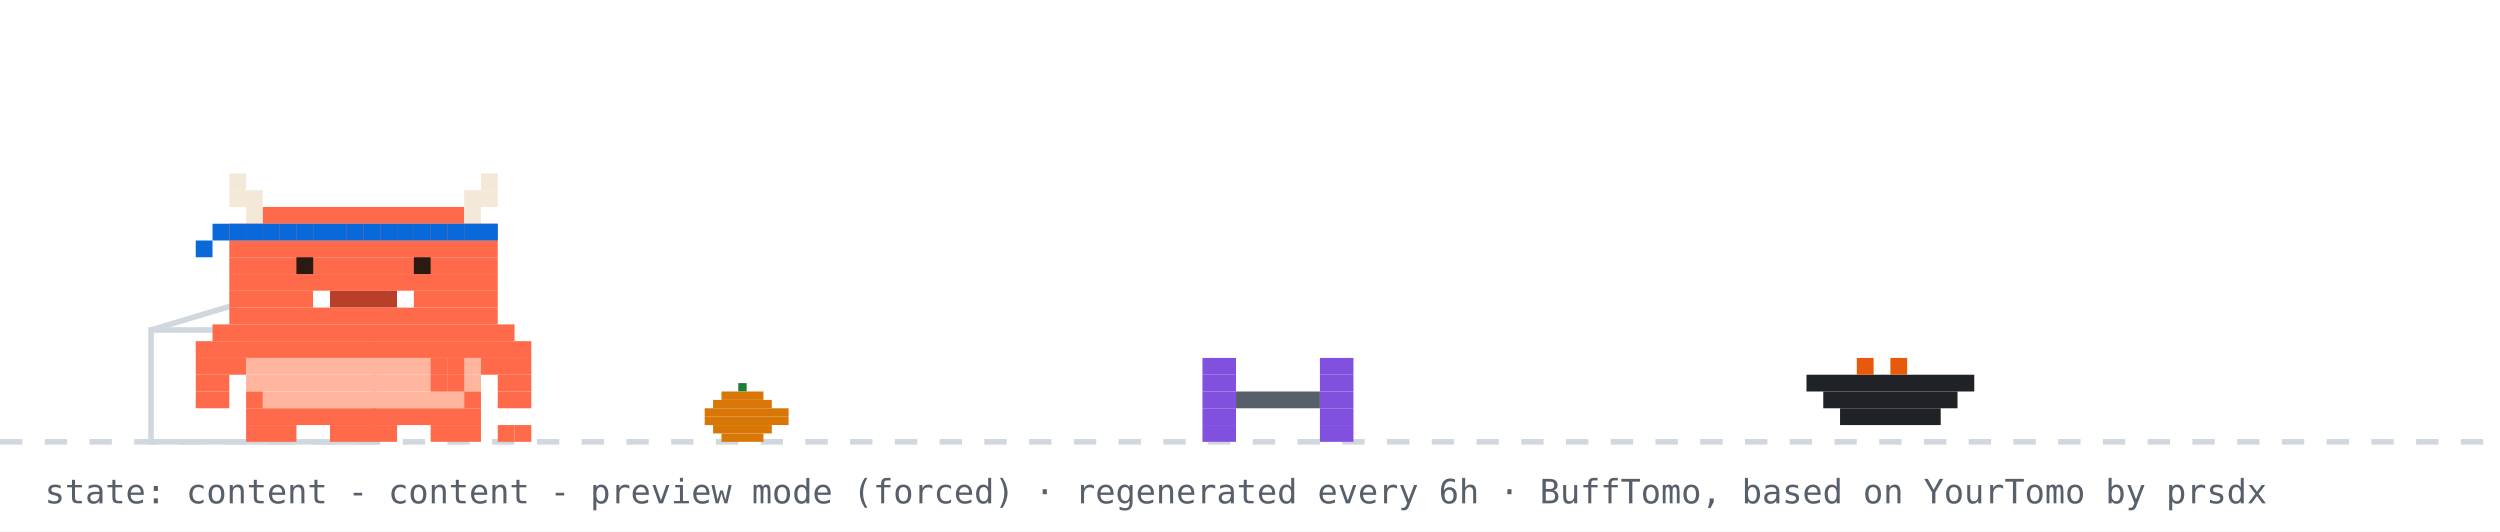
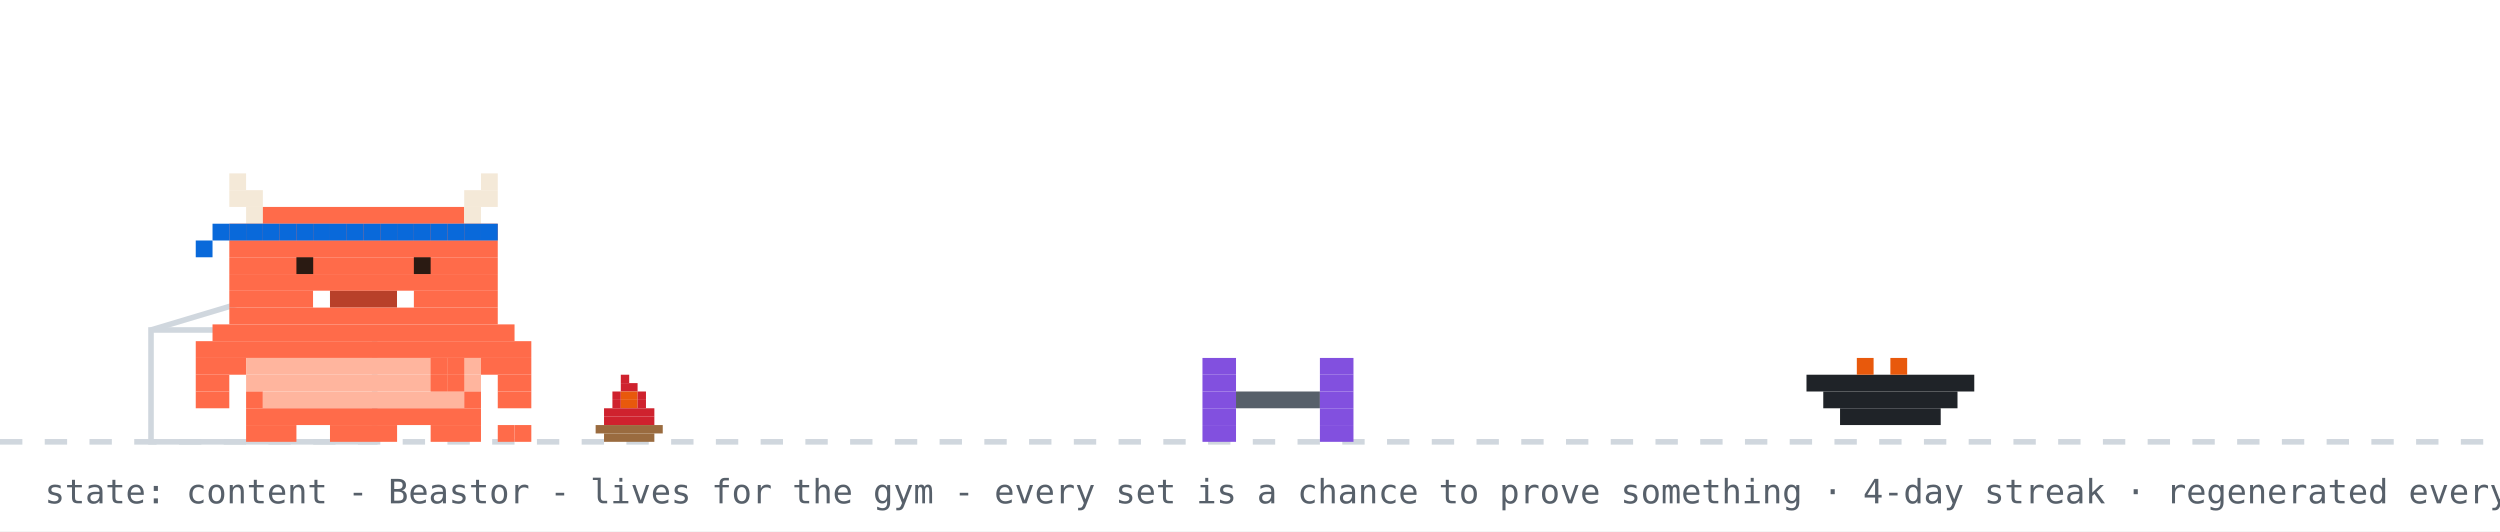
<svg xmlns="http://www.w3.org/2000/svg" width="894" height="190" viewBox="0 0 894 190" role="img" aria-label="Beastor: content">
  <rect width="894" height="190" fill="#ffffff" />
  <line x1="0" y1="158" x2="894" y2="158" stroke="#d0d7de" stroke-width="2" stroke-dasharray="8 8" />
-   <rect x="264" y="137" width="3" height="3" fill="#1a7f37" />
-   <rect x="258" y="140" width="15" height="3" fill="#d97706" />
-   <rect x="255" y="143" width="21" height="3" fill="#d97706" />
-   <rect x="252" y="146" width="30" height="3" fill="#d97706" />
-   <rect x="252" y="149" width="30" height="3" fill="#d97706" />
-   <rect x="255" y="152" width="21" height="3" fill="#d97706" />
-   <rect x="258" y="155" width="15" height="3" fill="#d97706" />
+   <g>
+     <animate attributeName="opacity" values="1;0;1" keyTimes="0;0.5;1" calcMode="discrete" dur="0.7s" repeatCount="indefinite" />
+     <rect x="222" y="134" width="3" height="3" fill="#cf222e" />
+     <rect x="222" y="137" width="6" height="3" fill="#cf222e" />
+     <rect x="219" y="140" width="3" height="3" fill="#cf222e" />
+     <rect x="222" y="140" width="6" height="3" fill="#e8590c" />
+     <rect x="228" y="140" width="3" height="3" fill="#cf222e" />
+     <rect x="219" y="143" width="3" height="3" fill="#cf222e" />
+     <rect x="222" y="143" width="6" height="3" fill="#e8590c" />
+     <rect x="228" y="143" width="3" height="3" fill="#cf222e" />
+     <rect x="216" y="146" width="18" height="3" fill="#cf222e" />
+     <rect x="216" y="149" width="18" height="3" fill="#cf222e" />
+     <rect x="213" y="152" width="24" height="3" fill="#9a6b3f" />
+     <rect x="216" y="155" width="18" height="3" fill="#9a6b3f" />
+   </g>
+   <g opacity="0">
+     <animate attributeName="opacity" values="0;1;0" keyTimes="0;0.5;1" calcMode="discrete" dur="0.7s" repeatCount="indefinite" />
+     <rect x="225" y="134" width="3" height="3" fill="#cf222e" />
+     <rect x="222" y="137" width="6" height="3" fill="#cf222e" />
+     <rect x="219" y="140" width="3" height="3" fill="#cf222e" />
+     <rect x="222" y="140" width="6" height="3" fill="#e8590c" />
+     <rect x="216" y="143" width="6" height="3" fill="#cf222e" />
+     <rect x="222" y="143" width="6" height="3" fill="#e8590c" />
+     <rect x="228" y="143" width="3" height="3" fill="#cf222e" />
+     <rect x="216" y="146" width="15" height="3" fill="#cf222e" />
+     <rect x="216" y="149" width="18" height="3" fill="#cf222e" />
+     <rect x="213" y="152" width="24" height="3" fill="#9a6b3f" />
+     <rect x="216" y="155" width="18" height="3" fill="#9a6b3f" />
+   </g>
+   <rect x="222" y="126" width="4" height="4" rx="2" fill="#d0d7de" opacity="0">
+     <animate attributeName="y" values="126;94" dur="2s" repeatCount="indefinite" />
+     <animate attributeName="opacity" values="0;0.7;0" keyTimes="0;0.3;1" dur="2s" repeatCount="indefinite" />
+   </rect>
  <rect x="54" y="118" width="80" height="40" fill="none" stroke="#d0d7de" stroke-width="2" />
  <line x1="54" y1="118" x2="94" y2="106" stroke="#d0d7de" stroke-width="2" />
  <g transform="translate(430,0)">
    <g>
      <animateTransform attributeName="transform" type="translate" values="0 0;0 0;52 -10;52 0;52 0;0 0" keyTimes="0;0.660;0.690;0.780;0.860;1" dur="32s" begin="7s" repeatCount="indefinite" />
      <rect x="0" y="128" width="12" height="6" fill="#8250df" />
      <rect x="42" y="128" width="12" height="6" fill="#8250df" />
      <rect x="0" y="134" width="12" height="6" fill="#8250df" />
      <rect x="42" y="134" width="12" height="6" fill="#8250df" />
      <rect x="0" y="140" width="12" height="6" fill="#8250df" />
      <rect x="12" y="140" width="30" height="6" fill="#57606a" />
      <rect x="42" y="140" width="12" height="6" fill="#8250df" />
      <rect x="0" y="146" width="12" height="6" fill="#8250df" />
      <rect x="42" y="146" width="12" height="6" fill="#8250df" />
      <rect x="0" y="152" width="12" height="6" fill="#8250df" />
      <rect x="42" y="152" width="12" height="6" fill="#8250df" />
    </g>
  </g>
  <rect x="646" y="134" width="60" height="6" fill="#1f2328" />
  <rect x="652" y="140" width="48" height="6" fill="#1f2328" />
  <rect x="658" y="146" width="36" height="6" fill="#1f2328" />
  <rect x="664" y="128" width="6" height="6" fill="#e8590c" />
  <rect x="676" y="128" width="6" height="6" fill="#e8590c" />
  <g transform="translate(70,0)">
    <animateTransform attributeName="transform" type="translate" values="70 0;500 0;500 0;320 0;320 0;70 0;70 0" keyTimes="0;0.12;0.35;0.45;0.62;0.82;1" dur="32s" begin="7s" repeatCount="indefinite" />
    <g>
      <animateTransform attributeName="transform" type="translate" values="0 0;0 -3;0 0" dur="0.7s" repeatCount="indefinite" />
      <rect x="0" y="122" width="120" height="6" fill="#FF6B4A" />
      <rect x="0" y="128" width="18" height="6" fill="#FF6B4A" />
      <rect x="18" y="128" width="84" height="6" fill="#FFB59E" />
      <rect x="102" y="128" width="18" height="6" fill="#FF6B4A" />
      <rect x="0" y="134" width="12" height="6" fill="#FF6B4A" />
      <rect x="18" y="134" width="84" height="6" fill="#FFB59E" />
      <rect x="108" y="134" width="12" height="6" fill="#FF6B4A" />
      <rect x="0" y="140" width="12" height="6" fill="#FF6B4A" />
      <rect x="18" y="140" width="6" height="6" fill="#FF6B4A" />
      <rect x="24" y="140" width="72" height="6" fill="#FFB59E" />
      <rect x="96" y="140" width="6" height="6" fill="#FF6B4A" />
      <rect x="108" y="140" width="12" height="6" fill="#FF6B4A" />
      <rect x="18" y="146" width="84" height="6" fill="#FF6B4A" />
      <rect x="18" y="152" width="18" height="6" fill="#FF6B4A" />
      <rect x="48" y="152" width="24" height="6" fill="#FF6B4A" />
      <rect x="84" y="152" width="18" height="6" fill="#FF6B4A" />
      <g>
        <animate attributeName="opacity" values="1;0;1" keyTimes="0;0.5;1" calcMode="discrete" dur="1.4s" repeatCount="indefinite" />
        <rect x="108" y="152" width="6" height="6" fill="#FF6B4A" />
        <rect x="114" y="152" width="6" height="6" fill="#FF6B4A" />
      </g>
      <g opacity="0">
        <animate attributeName="opacity" values="0;1;0" keyTimes="0;0.5;1" calcMode="discrete" dur="1.4s" repeatCount="indefinite" />
        <rect x="108" y="152" width="6" height="6" fill="#FF6B4A" />
        <rect x="114" y="146" width="6" height="6" fill="#FF6B4A" />
      </g>
      <g>
        <animate attributeName="opacity" values="1;1;0;0;1" keyTimes="0;0.660;0.720;0.780;1" calcMode="discrete" dur="32s" begin="7s" repeatCount="indefinite" />
        <rect x="84" y="128" width="6" height="6" fill="#FF6B4A" />
        <rect x="90" y="128" width="6" height="6" fill="#FF6B4A" />
        <rect x="84" y="134" width="6" height="6" fill="#FF6B4A" />
        <rect x="90" y="134" width="6" height="6" fill="#FF6B4A" />
      </g>
      <g opacity="0">
        <animate attributeName="opacity" values="0;0;1;1;0" keyTimes="0;0.660;0.720;0.780;1" calcMode="discrete" dur="32s" begin="7s" repeatCount="indefinite" />
        <rect x="96" y="134" width="6" height="6" fill="#FF6B4A" />
        <rect x="102" y="134" width="6" height="6" fill="#FF6B4A" />
        <rect x="108" y="134" width="6" height="6" fill="#FF6B4A" />
        <rect x="114" y="134" width="6" height="6" fill="#FF6B4A" />
        <rect x="114" y="128" width="6" height="6" fill="#FF6B4A" />
      </g>
      <g>
        <animateTransform attributeName="transform" type="translate" values="0 0;0 0;0 8;0 0;0 8;0 0;0 8;0 0;0 0" keyTimes="0.000;0.150;0.180;0.210;0.240;0.270;0.300;0.330;1.000" dur="32s" begin="7s" repeatCount="indefinite" />
        <rect x="12" y="62" width="6" height="6" fill="#F4E9D8" />
        <rect x="102" y="62" width="6" height="6" fill="#F4E9D8" />
        <rect x="12" y="68" width="12" height="6" fill="#F4E9D8" />
        <rect x="96" y="68" width="12" height="6" fill="#F4E9D8" />
        <rect x="18" y="74" width="6" height="6" fill="#F4E9D8" />
        <rect x="24" y="74" width="72" height="6" fill="#FF6B4A" />
        <rect x="96" y="74" width="6" height="6" fill="#F4E9D8" />
        <rect x="12" y="80" width="96" height="6" fill="#FF6B4A" />
        <rect x="12" y="86" width="96" height="6" fill="#FF6B4A" />
        <rect x="12" y="92" width="96" height="6" fill="#FF6B4A" />
        <rect x="12" y="98" width="96" height="6" fill="#FF6B4A" />
        <rect x="12" y="104" width="30" height="6" fill="#FF6B4A" />
        <rect x="42" y="104" width="6" height="6" fill="#FFFFFF" />
        <rect x="48" y="104" width="24" height="6" fill="#B8402A" />
        <rect x="72" y="104" width="6" height="6" fill="#FFFFFF" />
        <rect x="78" y="104" width="30" height="6" fill="#FF6B4A" />
        <rect x="12" y="110" width="96" height="6" fill="#FF6B4A" />
        <rect x="6" y="116" width="108" height="6" fill="#FF6B4A" />
        <rect x="12" y="80" width="6" height="6" fill="#0969da" />
        <rect x="18" y="80" width="6" height="6" fill="#0969da" />
        <rect x="24" y="80" width="6" height="6" fill="#0969da" />
        <rect x="30" y="80" width="6" height="6" fill="#0969da" />
        <rect x="36" y="80" width="6" height="6" fill="#0969da" />
        <rect x="42" y="80" width="6" height="6" fill="#0969da" />
        <rect x="48" y="80" width="6" height="6" fill="#0969da" />
        <rect x="54" y="80" width="6" height="6" fill="#0969da" />
        <rect x="60" y="80" width="6" height="6" fill="#0969da" />
        <rect x="66" y="80" width="6" height="6" fill="#0969da" />
        <rect x="72" y="80" width="6" height="6" fill="#0969da" />
        <rect x="78" y="80" width="6" height="6" fill="#0969da" />
        <rect x="84" y="80" width="6" height="6" fill="#0969da" />
        <rect x="90" y="80" width="6" height="6" fill="#0969da" />
        <rect x="96" y="80" width="6" height="6" fill="#0969da" />
        <rect x="102" y="80" width="6" height="6" fill="#0969da" />
        <rect x="6" y="80" width="6" height="6" fill="#0969da" />
        <rect x="0" y="86" width="6" height="6" fill="#0969da" />
        <g>
          <animate attributeName="opacity" values="1;0;1" keyTimes="0;0.96;1" calcMode="discrete" dur="4.2s" repeatCount="indefinite" />
          <rect x="36" y="92" width="6" height="6" fill="#2A1A12" />
          <rect x="78" y="92" width="6" height="6" fill="#2A1A12" />
        </g>
        <g opacity="0">
          <animate attributeName="opacity" values="0;1;0" keyTimes="0;0.96;1" calcMode="discrete" dur="4.2s" repeatCount="indefinite" />
          <rect x="36" y="92" width="6" height="6" fill="#FF6B4A" />
          <rect x="78" y="92" width="6" height="6" fill="#FF6B4A" />
        </g>
      </g>
      <g opacity="0">
        <animate attributeName="opacity" values="1;1;0;0;1;1" keyTimes="0;0.12;0.13;0.82;0.83;1" calcMode="discrete" dur="32s" begin="7s" repeatCount="indefinite" />
        <g>
          <animate attributeName="opacity" values="1;0;1" calcMode="discrete" dur="0.5s" repeatCount="indefinite" />
          <rect x="108" y="86" width="6" height="6" fill="#FF6B4A" />
          <rect x="114" y="80" width="6" height="6" fill="#FF6B4A" />
          <rect x="114" y="86" width="6" height="6" fill="#FF6B4A" />
        </g>
      </g>
      <g opacity="0">
        <animateTransform attributeName="transform" type="translate" values="0 0;6 -22" dur="2.6s" begin="0.4s" repeatCount="indefinite" />
        <animate attributeName="opacity" values="0;1;1;0" keyTimes="0;0.2;0.7;1" dur="2.6s" begin="0.4s" repeatCount="indefinite" />
        <rect x="87" y="-12" width="3" height="3" fill="#cf222e" />
        <rect x="93" y="-12" width="3" height="3" fill="#cf222e" />
        <rect x="84" y="-9" width="15" height="3" fill="#cf222e" />
        <rect x="84" y="-6" width="15" height="3" fill="#cf222e" />
        <rect x="87" y="-3" width="9" height="3" fill="#cf222e" />
        <rect x="90" y="0" width="3" height="3" fill="#cf222e" />
      </g>
      <g opacity="0">
        <animateTransform attributeName="transform" type="translate" values="0 0;6 -22" dur="2.6s" begin="1.9s" repeatCount="indefinite" />
        <animate attributeName="opacity" values="0;1;1;0" keyTimes="0;0.2;0.7;1" dur="2.6s" begin="1.9s" repeatCount="indefinite" />
        <rect x="105" y="-24" width="3" height="3" fill="#cf222e" />
        <rect x="111" y="-24" width="3" height="3" fill="#cf222e" />
        <rect x="102" y="-21" width="15" height="3" fill="#cf222e" />
        <rect x="102" y="-18" width="15" height="3" fill="#cf222e" />
        <rect x="105" y="-15" width="9" height="3" fill="#cf222e" />
        <rect x="108" y="-12" width="3" height="3" fill="#cf222e" />
      </g>
    </g>
  </g>
  <g opacity="0">
    <animate attributeName="opacity" values="0;0;1;1;0;0" keyTimes="0;0.07;0.14;0.85;0.96;1" dur="7s" repeatCount="1" fill="freeze" />
    <rect x="60" y="12" width="380" height="46" rx="10" fill="#d0d7de" />
    <polygon points="110,58 130,58 118,74" fill="#d0d7de" />
-     <text x="76" y="31" font-family="monospace" font-size="13" fill="#1f2328">good morning! welcome to my corner</text>
+     <text x="76" y="31" font-family="monospace" font-size="13" fill="#1f2328">hi, i'm beastor!</text>
    <text x="76" y="48" font-family="monospace" font-size="12" fill="#57606a">scroll down for projects + contact</text>
    <polygon points="230,66 246,66 238,78" fill="#0969da">
      <animateTransform attributeName="transform" type="translate" values="0 0;0 6;0 0" dur="0.8s" repeatCount="indefinite" />
    </polygon>
  </g>
  <g opacity="0">
    <animate attributeName="opacity" values="0;0;1;1;0;0" keyTimes="0;0.000;0.040;0.433;0.473;1" dur="18s" begin="5s" repeatCount="indefinite" />
    <rect x="711.6" y="14" width="166.4" height="30" rx="9" fill="#d0d7de" />
    <polygon points="737.6,44 755.6,44 744.6,54" fill="#d0d7de" />
    <text x="722.6" y="33" font-family="monospace" font-size="12" fill="#1f2328">featured projects ↓</text>
  </g>
  <g opacity="0">
    <animate attributeName="opacity" values="0;0;1;1;0;0" keyTimes="0;0.500;0.540;0.933;0.973;1" dur="18s" begin="5s" repeatCount="indefinite" />
    <rect x="696.4" y="14" width="181.6" height="30" rx="9" fill="#d0d7de" />
    <polygon points="722.4,44 740.4,44 729.4,54" fill="#d0d7de" />
    <text x="707.4" y="33" font-family="monospace" font-size="12" fill="#1f2328">live stats + graphs ↓</text>
  </g>
-   <text x="16" y="180" font-family="monospace" font-size="12" fill="#57606a">state: content - content - preview mode (forced) · regenerated every 6h · BuffTomo, based on YourTomo by prsdx</text>
+   <text x="16" y="180" font-family="monospace" font-size="12" fill="#57606a">state: content - Beastor - lives for the gym - every set is a chance to prove something · 4-day streak · regenerated every 6h</text>
</svg>
